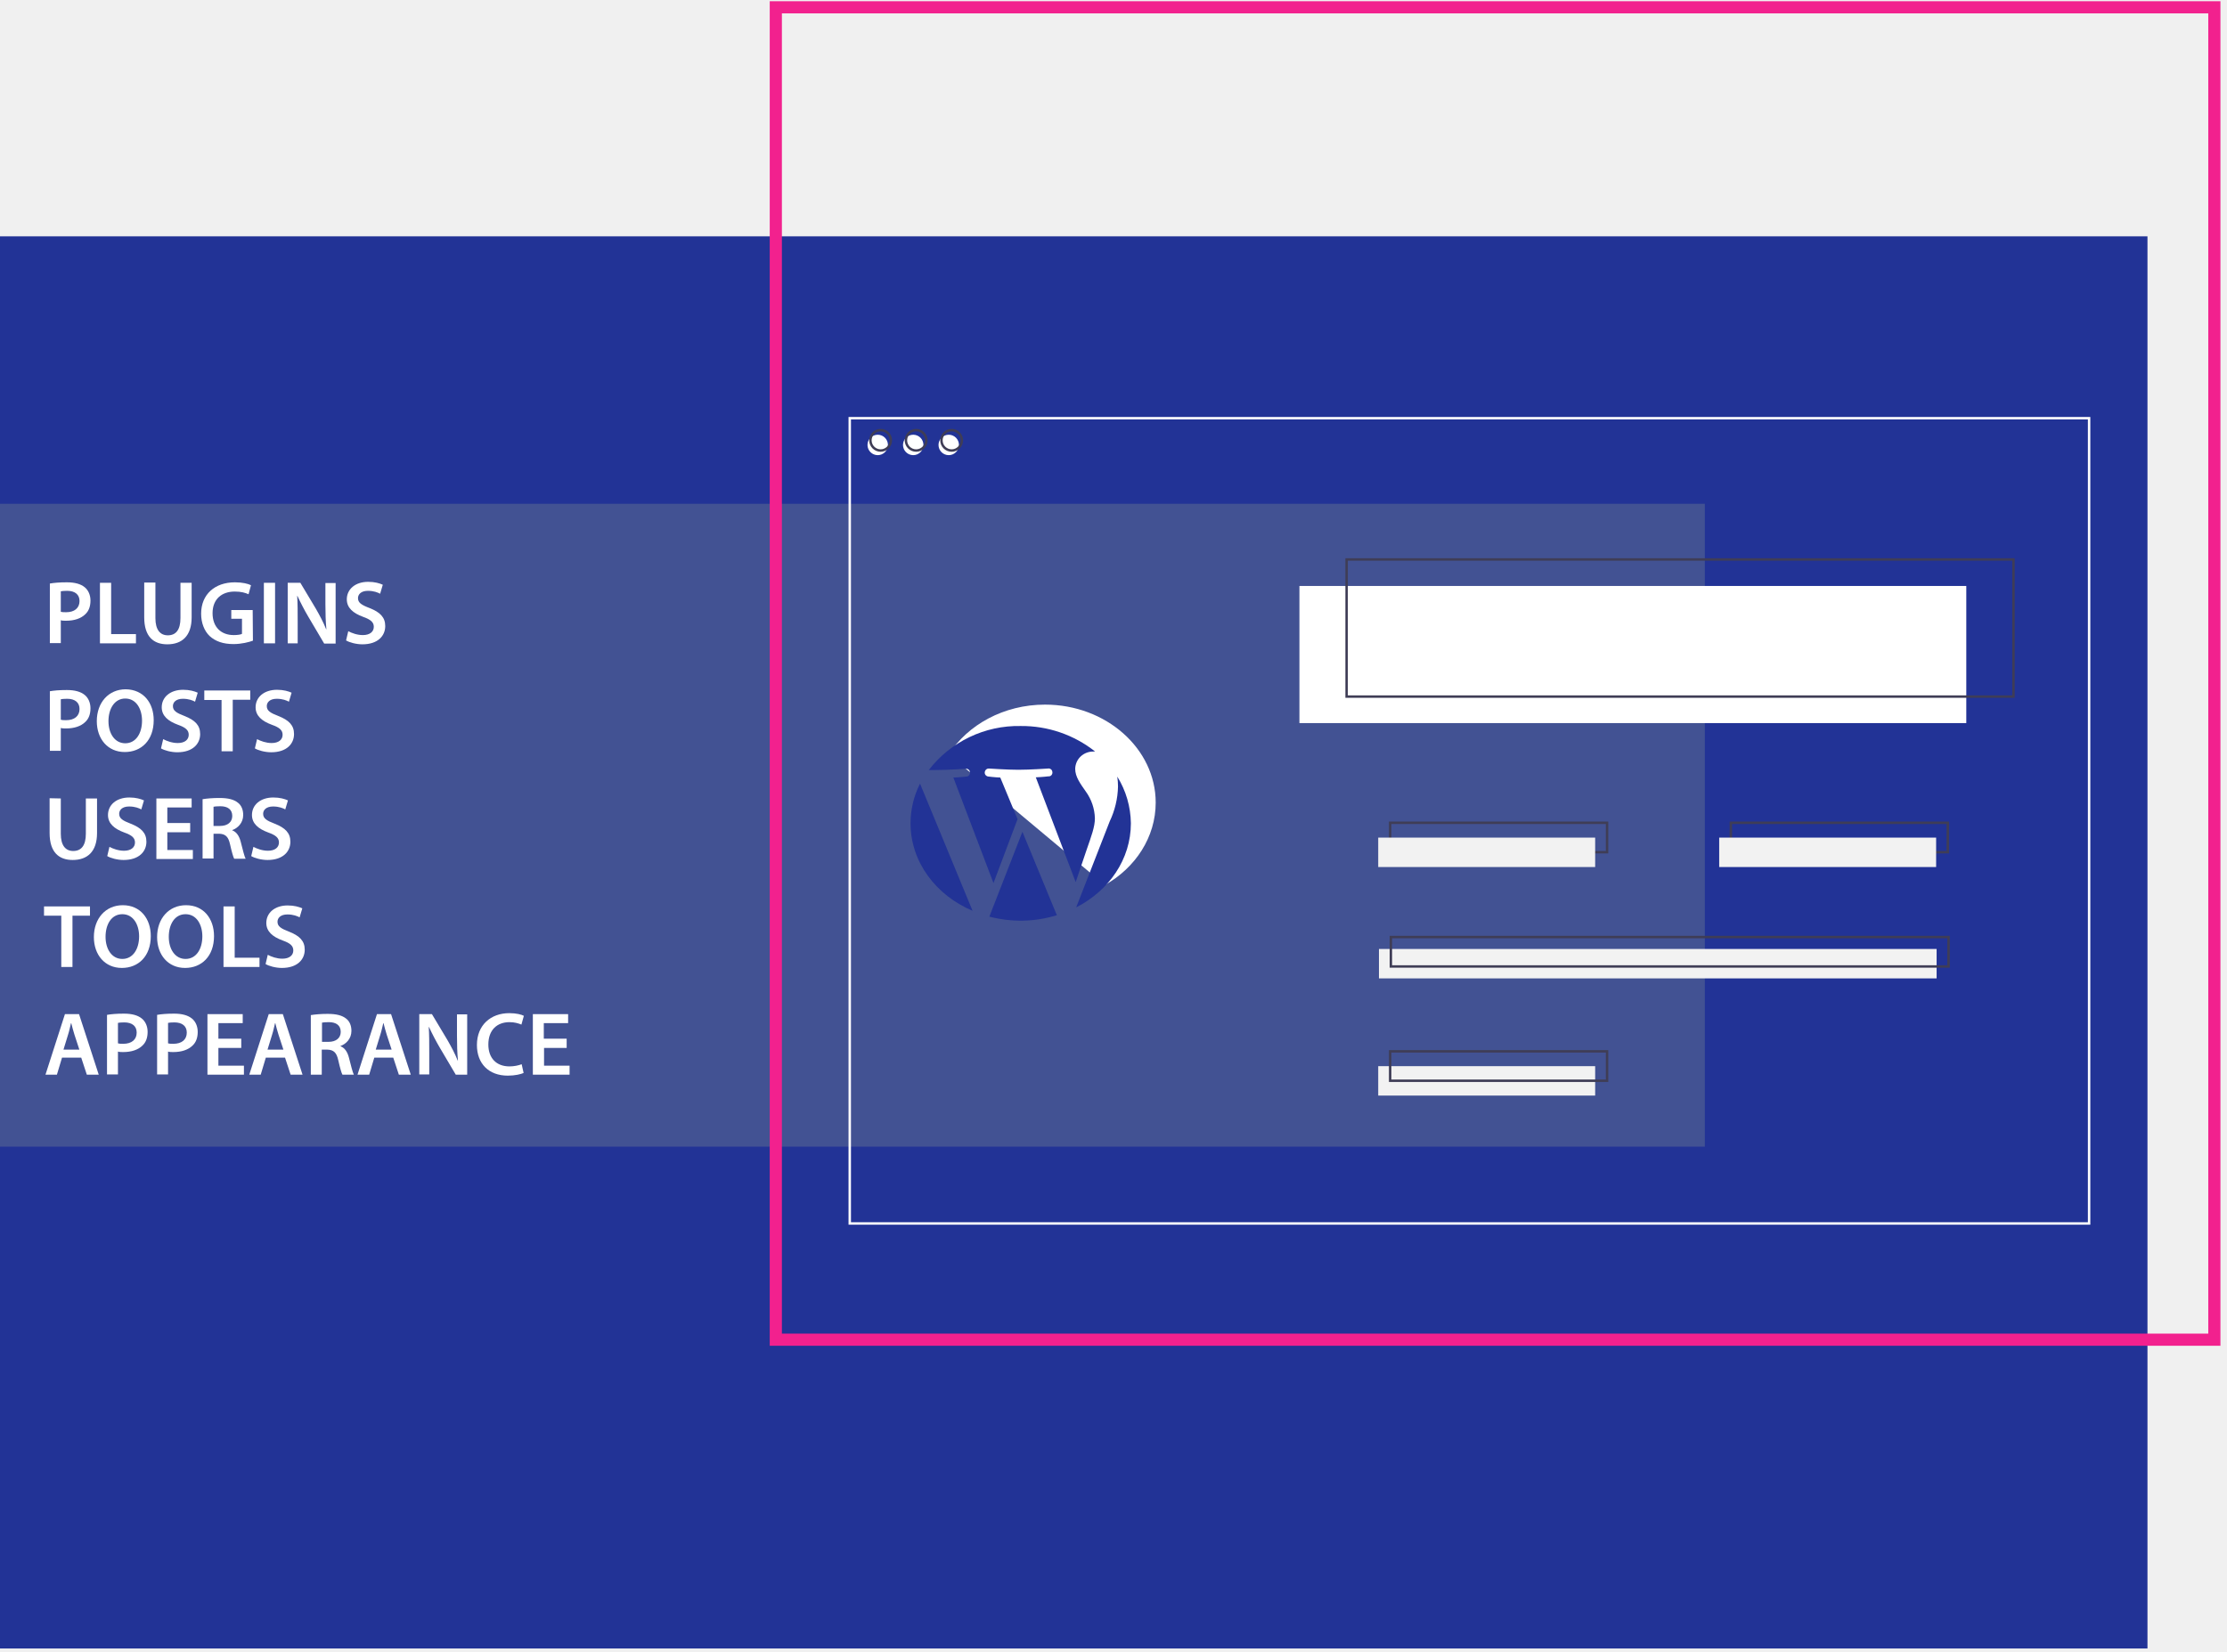
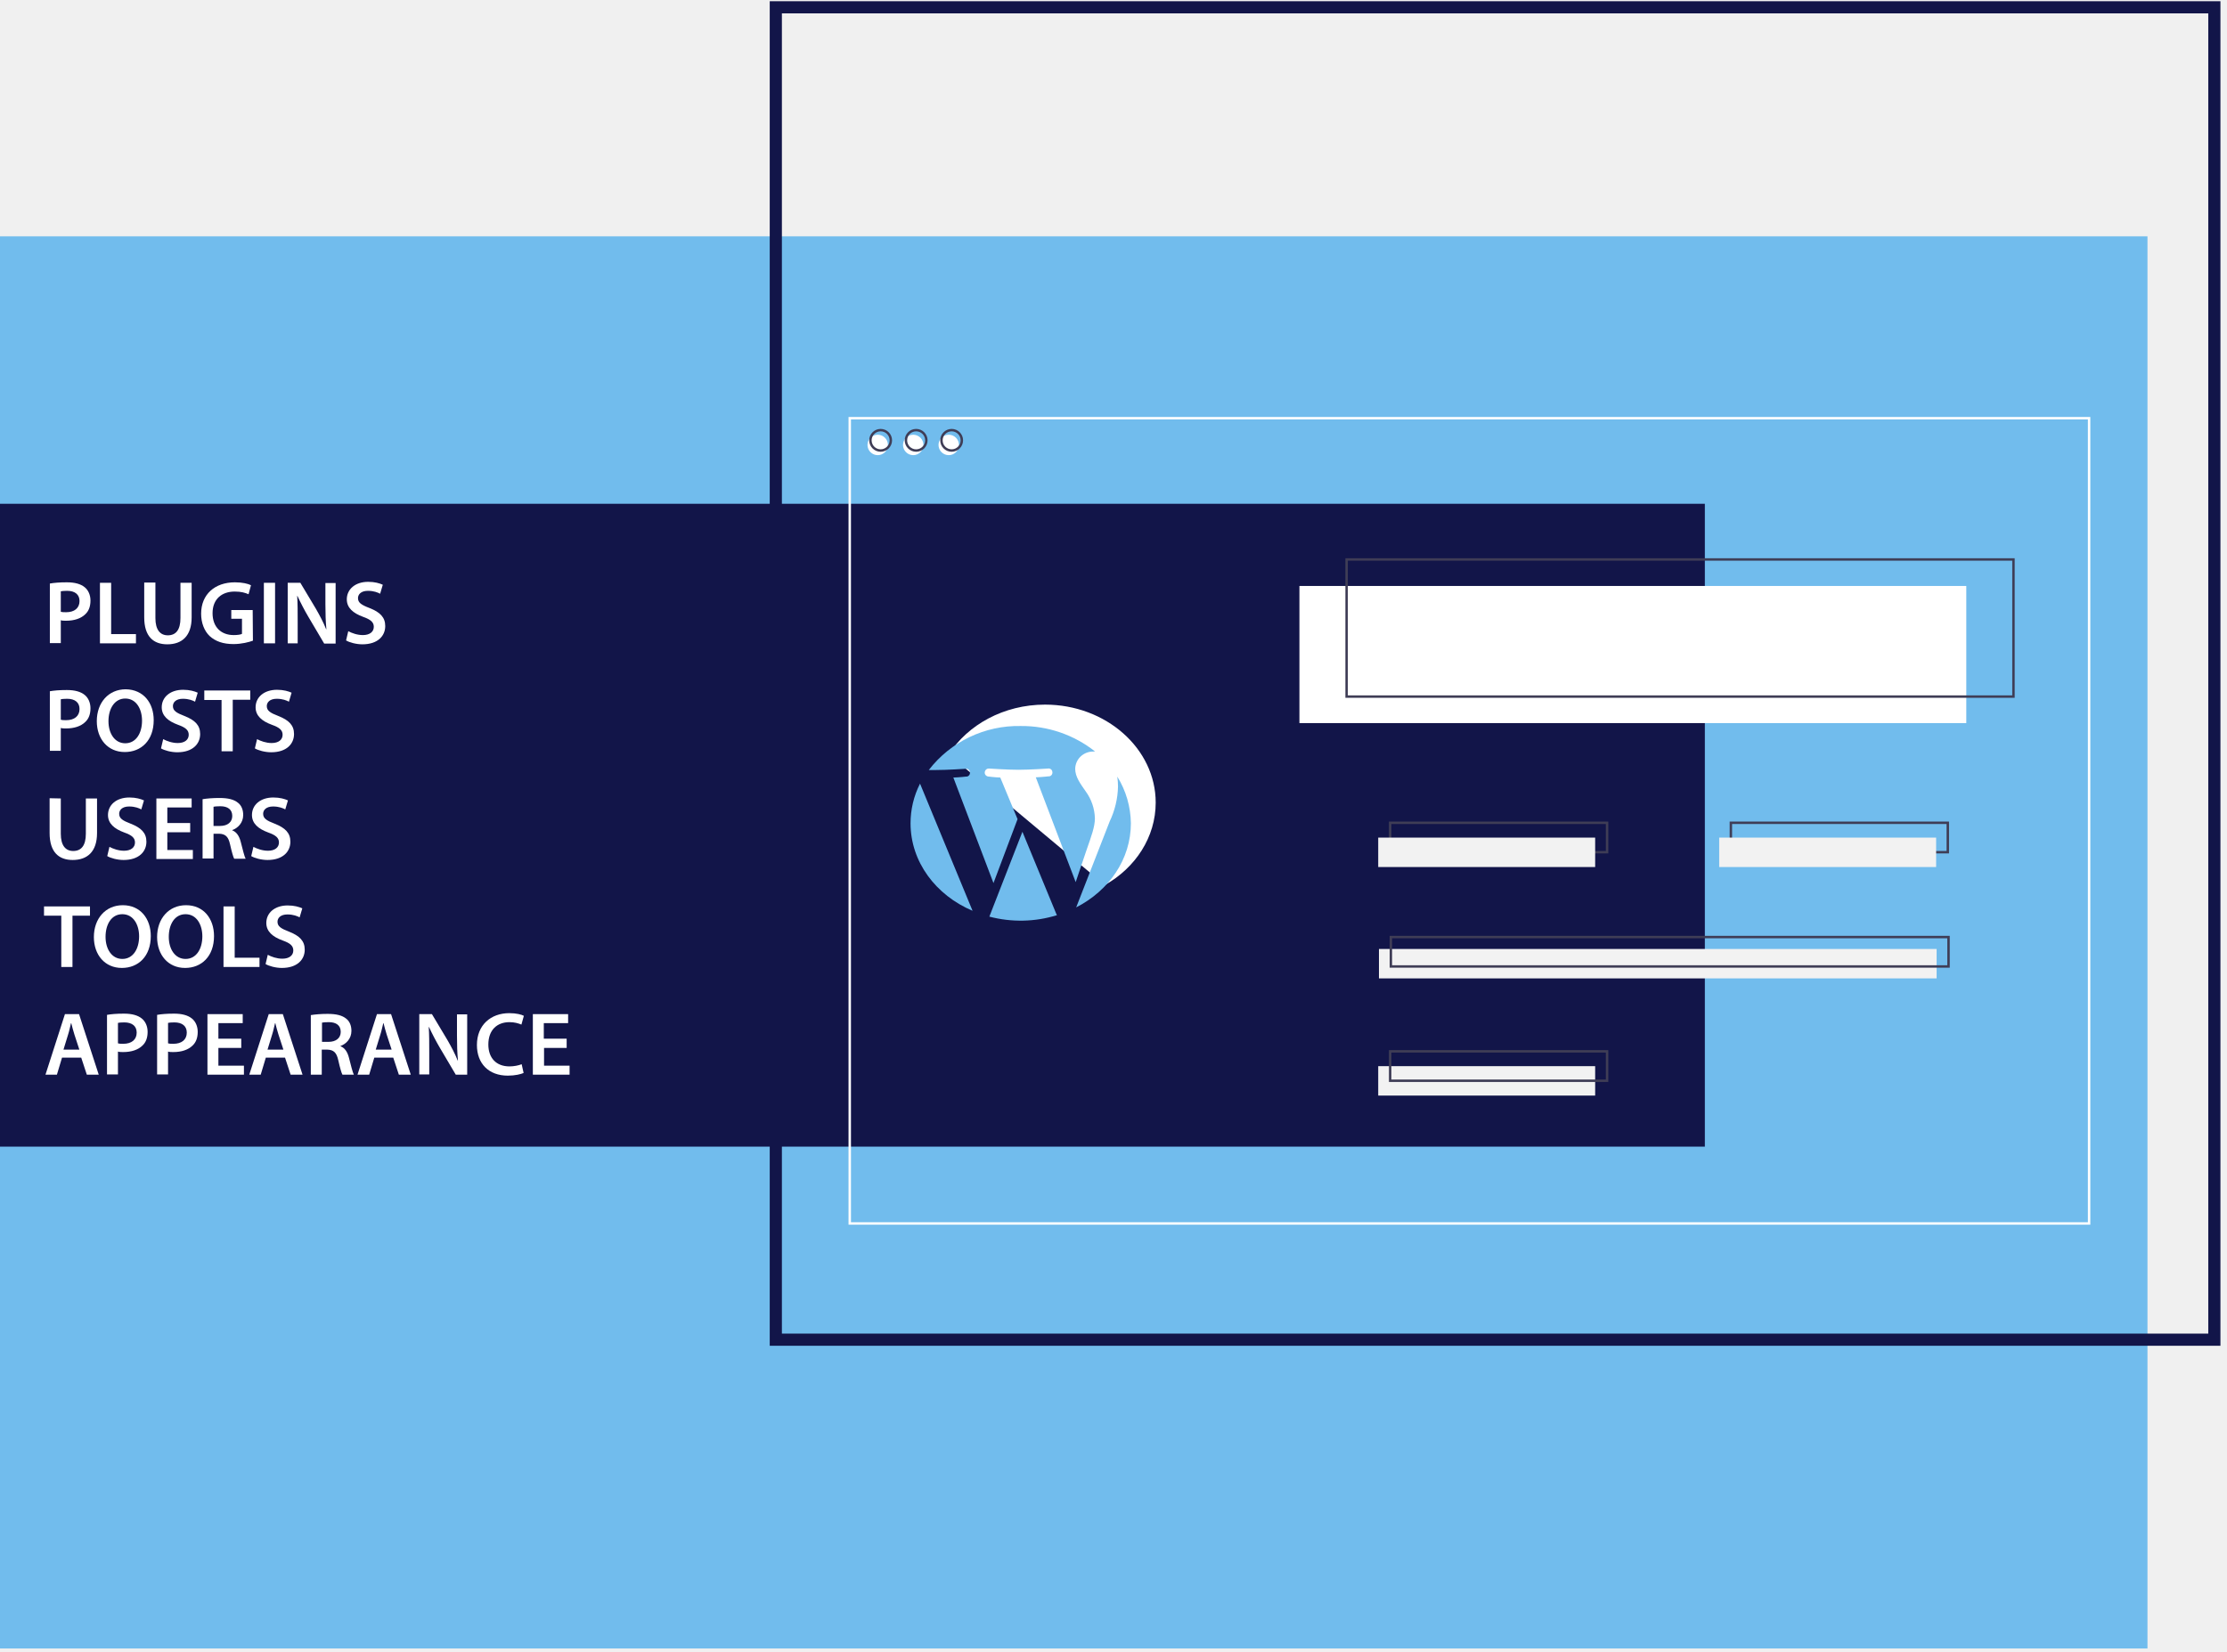
<svg xmlns="http://www.w3.org/2000/svg" version="1.1" id="f1410098-b6ef-424e-beee-8c1519bc1d1f" x="0px" y="0px" viewBox="0 0 915.7 679.3" style="enable-background:new 0 0 915.7 679.3;" xml:space="preserve">
  <style type="text/css">
- 	.st0{fill:#223396;}
- 	.st1{fill:#425293;}
- 	.st2{fill:none;stroke:#F2218E;stroke-width:5;stroke-miterlimit:10;}
+ 	.st0{fill:#71BCED;}
+ 	.st1{fill:#121549;}
+ 	.st2{fill:none;stroke:#121549;stroke-width:5;stroke-miterlimit:10;}
	.st3{fill:#FFFFFF;}
	.st4{fill:none;stroke:#3F3D56;stroke-miterlimit:10;}
	.st5{fill:none;stroke:#FFFFFF;stroke-miterlimit:10;}
- 	.st6{fill:#F2F2F2;}
+ 	.st6{fill:none;}
+ 	.st7{fill:#F2F2F2;}
</style>
  <g>
    <rect x="-2.1" y="97.2" class="st0" width="885.1" height="580.8" />
    <rect x="-3.1" y="207.2" class="st1" width="704.1" height="264.4" />
    <rect x="319" y="3" class="st2" width="591.5" height="548" />
    <g>
      <g>
        <path class="st3" d="M20.5,240c1.7-0.3,3.9-0.5,7-0.5c3.3,0,5.7,0.7,7.3,2c1.5,1.2,2.4,3.2,2.4,5.5c0,2.4-0.7,4.3-2.1,5.6     c-1.8,1.8-4.6,2.7-7.9,2.7c-0.9,0-1.6,0-2.2-0.2v9.4h-4.5C20.5,264.5,20.5,240,20.5,240z M25,251.6c0.6,0.2,1.3,0.2,2.2,0.2     c3.4,0,5.5-1.7,5.5-4.6c0-2.7-1.9-4.2-5.1-4.2c-1.3,0-2.2,0.1-2.6,0.2V251.6z" />
        <path class="st3" d="M41.1,239.7h4.6v21.1h10.2v3.8H41.1V239.7z" />
        <path class="st3" d="M63.9,239.7v14.5c0,4.9,2,7.1,5.1,7.1c3.3,0,5.2-2.2,5.2-7.1v-14.5h4.6v14.2c0,7.7-4,11.1-10,11.1     c-5.7,0-9.5-3.2-9.5-11.1v-14.3h4.6C63.9,239.6,63.9,239.7,63.9,239.7z" />
        <path class="st3" d="M104,263.5c-1.6,0.6-4.7,1.4-8,1.4c-4.2,0-7.4-1.1-9.8-3.3c-2.2-2.1-3.5-5.4-3.5-9.2     c0-7.9,5.6-12.9,13.9-12.9c3.1,0,5.5,0.6,6.6,1.2l-1,3.7c-1.4-0.6-3-1.1-5.7-1.1c-5.3,0-9.1,3.1-9.1,8.9c0,5.7,3.5,9,8.7,9     c1.6,0,2.9-0.2,3.4-0.5v-6.2h-4.4v-3.6h8.8L104,263.5L104,263.5z" />
        <path class="st3" d="M113.1,239.7v24.9h-4.6v-24.9L113.1,239.7L113.1,239.7z" />
        <path class="st3" d="M118.3,264.6v-24.9h5.2l6.4,10.7c1.6,2.8,3.1,5.6,4.2,8.4h0.1c-0.3-3.3-0.4-6.5-0.4-10.3v-8.7h4.2v24.9h-4.7     l-6.5-11c-1.6-2.7-3.2-5.8-4.5-8.6h-0.1c0.2,3.2,0.2,6.5,0.2,10.6v8.9H118.3z" />
        <path class="st3" d="M143.2,259.6c1.5,0.8,3.7,1.6,6,1.6c2.9,0,4.5-1.4,4.5-3.4c0-1.9-1.3-3-4.4-4.1c-4.1-1.5-6.7-3.7-6.7-7.2     c0-4.1,3.4-7.2,8.8-7.2c2.7,0,4.7,0.6,6,1.2l-1.1,3.7c-0.9-0.5-2.6-1.2-5-1.2c-2.9,0-4.1,1.5-4.1,3c0,1.9,1.4,2.8,4.8,4.1     c4.3,1.7,6.4,3.8,6.4,7.4c0,4-3,7.5-9.4,7.5c-2.6,0-5.4-0.8-6.7-1.6L143.2,259.6z" />
        <path class="st3" d="M20.5,284.3c1.7-0.3,3.9-0.5,7-0.5c3.3,0,5.7,0.7,7.3,2c1.5,1.2,2.4,3.2,2.4,5.5c0,2.4-0.7,4.3-2.1,5.6     c-1.8,1.8-4.6,2.7-7.9,2.7c-0.9,0-1.6,0-2.2-0.2v9.4h-4.5C20.5,308.8,20.5,284.3,20.5,284.3z M25,296c0.6,0.2,1.3,0.2,2.2,0.2     c3.4,0,5.5-1.7,5.5-4.6c0-2.7-1.9-4.2-5.1-4.2c-1.3,0-2.2,0.1-2.6,0.2V296z" />
        <path class="st3" d="M63.2,296.2c0,8.3-5.1,13.1-11.9,13.1c-7,0-11.5-5.4-11.5-12.7c0-7.6,4.8-13.1,11.9-13.1     C59,283.6,63.2,289.1,63.2,296.2z M44.6,296.6c0,5.1,2.6,9.1,6.9,9.1c4.4,0,6.9-4.1,6.9-9.3c0-4.7-2.3-9.1-6.9-9.1     C47.1,287.3,44.6,291.5,44.6,296.6z" />
        <path class="st3" d="M67.1,304c1.5,0.8,3.7,1.6,6,1.6c2.9,0,4.5-1.4,4.5-3.4c0-1.9-1.3-3-4.4-4.1c-4.1-1.5-6.7-3.7-6.7-7.2     c0-4.1,3.4-7.2,8.8-7.2c2.7,0,4.7,0.6,6,1.2l-1.1,3.7c-0.9-0.5-2.6-1.2-5-1.2c-2.9,0-4.1,1.5-4.1,3c0,1.9,1.4,2.8,4.8,4.1     c4.3,1.7,6.4,3.8,6.4,7.4c0,4-3,7.5-9.4,7.5c-2.6,0-5.4-0.8-6.7-1.6L67.1,304z" />
        <path class="st3" d="M91.1,287.9H84V284h18.9v3.8h-7.2V309h-4.6C91.1,309,91.1,287.9,91.1,287.9z" />
        <path class="st3" d="M105.7,304c1.5,0.8,3.7,1.6,6,1.6c2.9,0,4.5-1.4,4.5-3.4c0-1.9-1.3-3-4.4-4.1c-4.1-1.5-6.7-3.7-6.7-7.2     c0-4.1,3.4-7.2,8.8-7.2c2.7,0,4.7,0.6,6,1.2l-1.1,3.7c-0.9-0.5-2.6-1.2-5-1.2c-2.9,0-4.1,1.5-4.1,3c0,1.9,1.4,2.8,4.8,4.1     c4.3,1.7,6.4,3.8,6.4,7.4c0,4-3,7.5-9.4,7.5c-2.6,0-5.4-0.8-6.7-1.6L105.7,304z" />
        <path class="st3" d="M25,328.4v14.5c0,4.9,2,7.1,5.1,7.1c3.3,0,5.2-2.2,5.2-7.1v-14.5h4.6v14.2c0,7.7-4,11.1-10,11.1     c-5.7,0-9.5-3.2-9.5-11.1v-14.3L25,328.4L25,328.4z" />
        <path class="st3" d="M45,348.3c1.5,0.8,3.7,1.6,6,1.6c2.9,0,4.5-1.4,4.5-3.4c0-1.9-1.3-3-4.4-4.1c-4.1-1.5-6.7-3.7-6.7-7.2     c0-4.1,3.4-7.2,8.8-7.2c2.7,0,4.7,0.6,6,1.2l-1.1,3.7c-0.9-0.5-2.6-1.2-5-1.2c-2.9,0-4.1,1.5-4.1,3c0,1.9,1.4,2.8,4.8,4.1     c4.3,1.7,6.4,3.8,6.4,7.4c0,4-3,7.5-9.4,7.5c-2.6,0-5.4-0.8-6.7-1.6L45,348.3z" />
        <path class="st3" d="M78.2,342.3h-9.4v7.3h10.5v3.7h-15v-24.9h14.5v3.7h-10v6.4h9.4V342.3z" />
        <path class="st3" d="M83.3,328.7c1.7-0.3,4.3-0.5,6.9-0.5c3.6,0,6,0.6,7.7,2c1.4,1.1,2.1,2.9,2.1,5c0,3.2-2.2,5.4-4.5,6.2v0.1     c1.8,0.7,2.9,2.4,3.5,4.8c0.8,3.1,1.5,6,2,6.9h-4.7c-0.4-0.7-1-2.8-1.7-5.9c-0.7-3.2-1.9-4.3-4.5-4.4h-2.3v10.2h-4.5V328.7z      M87.8,339.7h2.7c3.1,0,5-1.6,5-4.1c0-2.7-1.9-4-4.9-4c-1.4,0-2.4,0.1-2.8,0.2C87.8,331.8,87.8,339.7,87.8,339.7z" />
        <path class="st3" d="M104.2,348.3c1.5,0.8,3.7,1.6,6,1.6c2.9,0,4.5-1.4,4.5-3.4c0-1.9-1.3-3-4.4-4.1c-4.1-1.5-6.7-3.7-6.7-7.2     c0-4.1,3.4-7.2,8.8-7.2c2.7,0,4.7,0.6,6,1.2l-1.1,3.7c-0.9-0.5-2.6-1.2-5-1.2c-2.9,0-4.1,1.5-4.1,3c0,1.9,1.4,2.8,4.8,4.1     c4.3,1.7,6.4,3.8,6.4,7.4c0,4-3,7.5-9.4,7.5c-2.6,0-5.4-0.8-6.7-1.6L104.2,348.3z" />
        <path class="st3" d="M25.2,376.6h-7.1v-3.8H37v3.8h-7.2v21.1h-4.6C25.2,397.7,25.2,376.6,25.2,376.6z" />
        <path class="st3" d="M62,385c0,8.3-5.1,13.1-11.9,13.1c-7,0-11.5-5.4-11.5-12.7c0-7.6,4.8-13.1,11.9-13.1     C57.7,372.3,62,377.8,62,385z M43.4,385.3c0,5.1,2.6,9.1,6.9,9.1c4.4,0,6.9-4.1,6.9-9.3c0-4.7-2.3-9.1-6.9-9.1     C45.8,376,43.4,380.2,43.4,385.3z" />
        <path class="st3" d="M88,385c0,8.3-5.1,13.1-11.9,13.1c-7,0-11.5-5.4-11.5-12.7c0-7.6,4.8-13.1,11.9-13.1     C83.7,372.3,88,377.8,88,385z M69.4,385.3c0,5.1,2.6,9.1,6.9,9.1c4.4,0,6.9-4.1,6.9-9.3c0-4.7-2.3-9.1-6.9-9.1     C71.8,376,69.4,380.2,69.4,385.3z" />
        <path class="st3" d="M91.9,372.8h4.6v21.1h10.2v3.8H91.9V372.8z" />
        <path class="st3" d="M110.1,392.7c1.5,0.8,3.7,1.6,6,1.6c2.9,0,4.5-1.4,4.5-3.4c0-1.9-1.3-3-4.4-4.1c-4.1-1.5-6.7-3.7-6.7-7.2     c0-4.1,3.4-7.2,8.8-7.2c2.7,0,4.7,0.6,6,1.2l-1.1,3.7c-0.9-0.5-2.6-1.2-5-1.2c-2.9,0-4.1,1.5-4.1,3c0,1.9,1.4,2.8,4.8,4.1     c4.3,1.7,6.4,3.8,6.4,7.4c0,4-3,7.5-9.4,7.5c-2.6,0-5.4-0.8-6.7-1.6L110.1,392.7z" />
        <path class="st3" d="M25.5,435l-2.1,7h-4.7l8-24.9h5.8l8.1,24.9h-4.9l-2.3-7H25.5z M32.6,431.6l-2-6.1c-0.5-1.5-0.9-3.2-1.3-4.7     h-0.1c-0.4,1.5-0.7,3.2-1.2,4.7l-1.9,6.2h6.5V431.6z" />
        <path class="st3" d="M44,417.4c1.7-0.3,3.9-0.5,7-0.5c3.3,0,5.7,0.7,7.3,2c1.5,1.2,2.4,3.2,2.4,5.5c0,2.4-0.7,4.3-2.1,5.6     c-1.8,1.8-4.6,2.7-7.9,2.7c-0.9,0-1.6,0-2.2-0.2v9.4H44V417.4z M48.5,429.1c0.6,0.2,1.3,0.2,2.2,0.2c3.4,0,5.5-1.7,5.5-4.6     c0-2.7-1.9-4.2-5.1-4.2c-1.3,0-2.2,0.1-2.6,0.2C48.5,420.7,48.5,429.1,48.5,429.1z" />
        <path class="st3" d="M64.6,417.4c1.7-0.3,3.9-0.5,7-0.5c3.3,0,5.7,0.7,7.3,2c1.5,1.2,2.4,3.2,2.4,5.5c0,2.4-0.7,4.3-2.1,5.6     c-1.8,1.8-4.6,2.7-7.9,2.7c-0.9,0-1.6,0-2.2-0.2v9.4h-4.5C64.6,441.9,64.6,417.4,64.6,417.4z M69.1,429.1     c0.6,0.2,1.3,0.2,2.2,0.2c3.4,0,5.5-1.7,5.5-4.6c0-2.7-1.9-4.2-5.1-4.2c-1.3,0-2.2,0.1-2.6,0.2V429.1z" />
        <path class="st3" d="M99.2,431h-9.4v7.3h10.5v3.7h-15v-24.9h14.5v3.7h-10v6.4h9.4V431z" />
        <path class="st3" d="M109.3,435l-2.1,7h-4.7l8-24.9h5.8l8.1,24.9h-4.9l-2.3-7H109.3z M116.5,431.6l-2-6.1     c-0.5-1.5-0.9-3.2-1.3-4.7h-0.1c-0.4,1.5-0.7,3.2-1.2,4.7l-1.9,6.2h6.5V431.6z" />
        <path class="st3" d="M127.8,417.5c1.7-0.3,4.3-0.5,6.9-0.5c3.6,0,6,0.6,7.7,2c1.4,1.1,2.1,2.9,2.1,5c0,3.2-2.2,5.4-4.5,6.2v0.1     c1.8,0.7,2.9,2.4,3.5,4.8c0.8,3.1,1.5,6,2,6.9h-4.7c-0.4-0.7-1-2.8-1.7-5.9c-0.7-3.2-1.9-4.3-4.5-4.4h-2.3V442h-4.5V417.5z      M132.4,428.5h2.7c3.1,0,5-1.6,5-4.1c0-2.7-1.9-4-4.9-4c-1.4,0-2.4,0.1-2.8,0.2V428.5z" />
        <path class="st3" d="M153.9,435l-2.1,7H147l8-24.9h5.8l8.1,24.9H164l-2.3-7H153.9z M161,431.6l-2-6.1c-0.5-1.5-0.9-3.2-1.3-4.7     h-0.1c-0.4,1.5-0.7,3.2-1.2,4.7l-1.9,6.2h6.5V431.6z" />
        <path class="st3" d="M172.4,442v-24.9h5.2l6.4,10.7c1.6,2.8,3.1,5.6,4.2,8.4h0.1c-0.3-3.3-0.4-6.5-0.4-10.3v-8.7h4.2V442h-4.7     l-6.5-11c-1.6-2.7-3.2-5.8-4.5-8.6h-0.1c0.2,3.2,0.2,6.5,0.2,10.6v8.9h-4.1L172.4,442L172.4,442z" />
        <path class="st3" d="M215.3,441.3c-1.1,0.5-3.5,1.1-6.5,1.1c-7.9,0-12.7-5-12.7-12.6c0-8.2,5.7-13.1,13.3-13.1c3,0,5.1,0.6,6,1.1     l-1,3.6c-1.2-0.5-2.8-1-4.9-1c-5.1,0-8.7,3.2-8.7,9.2c0,5.5,3.2,9,8.7,9c1.8,0,3.8-0.4,5-0.9L215.3,441.3z" />
        <path class="st3" d="M233.1,431h-9.4v7.3h10.5v3.7h-15.1v-24.9h14.5v3.7h-10v6.4h9.4v3.8H233.1z" />
      </g>
    </g>
  </g>
  <g id="Image_CMS" transform="translate(0.5 0.5)">
    <path id="Path_161" class="st3" d="M389.6,309.8c7.8-12.2,22.6-20.5,39.6-20.5c25.1,0,45.5,18.1,45.5,40.3   c0,14.2-8.3,26.8-20.9,33.9" />
    <rect id="Rectangle_580" x="533.8" y="240.5" class="st3" width="274.2" height="56.4" />
    <rect id="Rectangle_579" x="553.2" y="229.6" class="st4" width="274.2" height="56.4" />
    <ellipse id="Ellipse_43" class="st3" cx="360.4" cy="182.5" rx="4.2" ry="4.2" />
    <ellipse id="Ellipse_44" class="st3" cx="375" cy="182.5" rx="4.2" ry="4.2" />
    <ellipse id="Ellipse_45" class="st3" cx="389.6" cy="182.5" rx="4.2" ry="4.2" />
    <rect id="Rectangle_581" x="348.9" y="171.5" class="st5" width="509.6" height="331.2" />
-     <line id="Line_1" class="st3" x1="348.9" y1="189.9" x2="858.5" y2="189.9" />
+     <line id="Line_1" class="st6" x1="348.9" y1="189.9" x2="858.5" y2="189.9" />
    <ellipse id="Ellipse_46" class="st4" cx="361.6" cy="180.6" rx="4.2" ry="4.2" />
    <ellipse id="Ellipse_47" class="st4" cx="376.2" cy="180.6" rx="4.2" ry="4.2" />
    <ellipse id="Ellipse_48" class="st4" cx="390.8" cy="180.6" rx="4.2" ry="4.2" />
-     <line id="Line_2" class="st3" x1="508.9" y1="188" x2="508.9" y2="501.3" />
+     <line id="Line_2" class="st6" x1="508.9" y1="188" x2="508.9" y2="501.3" />
    <g>
      <rect id="Rectangle_584" x="571.1" y="337.9" class="st4" width="89.2" height="12.1" />
-       <rect id="Rectangle_585" x="566.2" y="438" class="st6" width="89.2" height="12.1" />
+       <rect id="Rectangle_585" x="566.2" y="438" class="st7" width="89.2" height="12.1" />
      <rect id="Rectangle_586" x="571.1" y="431.9" class="st4" width="89.2" height="12.1" />
-       <rect id="Rectangle_587" x="566.5" y="389.8" class="st6" width="229.3" height="12.1" />
+       <rect id="Rectangle_587" x="566.5" y="389.8" class="st7" width="229.3" height="12.1" />
      <rect id="Rectangle_588" x="571.4" y="384.9" class="st4" width="229.3" height="12.1" />
      <rect id="Rectangle_589" x="711.2" y="337.9" class="st4" width="89.2" height="12.1" />
-       <rect id="Rectangle_583" x="706.4" y="344" class="st6" width="89.2" height="12.1" />
-       <rect id="Rectangle_582" x="566.2" y="344" class="st6" width="89.2" height="12.1" />
+       <rect id="Rectangle_583" x="706.4" y="344" class="st7" width="89.2" height="12.1" />
+       <rect id="Rectangle_582" x="566.2" y="344" class="st7" width="89.2" height="12.1" />
    </g>
-     <path id="Path_225" class="st0" d="M373.9,338.1c0,15.9,10.4,29.6,25.5,36l-21.6-52.3C375.2,326.9,373.9,332.5,373.9,338.1z    M449.7,336.1c-0.1-4-1.4-7.8-3.7-11c-2.3-3.3-4.4-6.1-4.4-9.4c0.1-4.1,3.5-7.2,7.6-7.1c0.2,0,0.4,0,0.6,0   c-8.7-6.9-19.5-10.6-30.6-10.5c-14.7-0.3-28.8,6.4-37.8,18.1c1.1,0,2.1,0,2.9,0c4.7,0,12.1-0.5,12.1-0.5c0.9-0.2,1.8,0.4,1.9,1.3   c0.2,0.9-0.4,1.8-1.3,1.9c-0.1,0-0.2,0-0.3,0c0,0-2.5,0.3-5.2,0.4l16.5,43.4l9.9-26.3l-7.1-17.1c-2.4-0.1-4.7-0.4-4.7-0.4   c-0.9,0-1.7-0.7-1.7-1.6c0-0.9,0.7-1.7,1.6-1.7c0.1,0,0.2,0,0.3,0c0,0,7.5,0.5,11.9,0.5c4.7,0,12.1-0.5,12.1-0.5   c0.9-0.2,1.8,0.4,1.9,1.3c0.2,0.9-0.4,1.8-1.3,1.9c-0.1,0-0.2,0-0.3,0c0,0-2.5,0.3-5.2,0.4l16.4,43.1l4.5-13.3   C448.2,343.5,449.7,339.6,449.7,336.1L449.7,336.1z" />
-     <path id="Path_226" class="st0" d="M419.9,341.6l-13.6,34.9c9.2,2.4,18.8,2.2,27.8-0.6c-0.1-0.2-0.2-0.4-0.3-0.6L419.9,341.6z    M458.9,318.9c0.2,1.4,0.3,2.7,0.3,4.1c-0.1,5-1.3,9.9-3.4,14.3l-13.8,35.4c13.5-6.9,22.5-19.8,22.5-34.6   C464.4,331.3,462.5,324.7,458.9,318.9z" />
+     <path id="Path_225" class="st0" d="M373.9,338.1c0,15.9,10.4,29.6,25.5,36l-21.6-52.3C375.2,326.9,373.9,332.5,373.9,338.1z    M449.7,336.1c-0.1-4-1.4-7.8-3.7-11c-2.3-3.3-4.4-6.1-4.4-9.4c0.1-4.1,3.5-7.2,7.6-7.1c0.2,0,0.4,0,0.6,0   c-8.7-6.9-19.5-10.6-30.6-10.5c-14.7-0.3-28.8,6.4-37.8,18.1c1.1,0,2.1,0,2.9,0c4.7,0,12.1-0.5,12.1-0.5c0.9-0.2,1.8,0.4,1.9,1.3   c0.2,0.9-0.4,1.8-1.3,1.9c-0.1,0-0.2,0-0.3,0c0,0-2.5,0.3-5.2,0.4l16.5,43.4l9.9-26.3l-7.1-17.1c-2.4-0.1-4.7-0.4-4.7-0.4   c-0.9,0-1.7-0.7-1.7-1.6s0.7-1.7,1.6-1.7c0.1,0,0.2,0,0.3,0c0,0,7.5,0.5,11.9,0.5c4.7,0,12.1-0.5,12.1-0.5c0.9-0.2,1.8,0.4,1.9,1.3   c0.2,0.9-0.4,1.8-1.3,1.9c-0.1,0-0.2,0-0.3,0c0,0-2.5,0.3-5.2,0.4l16.4,43.1l4.5-13.3C448.2,343.5,449.7,339.6,449.7,336.1   L449.7,336.1z" />
+     <path id="Path_226" class="st0" d="M419.9,341.6l-13.6,34.9c9.2,2.4,18.8,2.2,27.8-0.6c-0.1-0.2-0.2-0.4-0.3-0.6L419.9,341.6z    M458.9,318.9c0.2,1.4,0.3,2.7,0.3,4.1c-0.1,5-1.3,9.9-3.4,14.3L442,372.7c13.5-6.9,22.5-19.8,22.5-34.6   C464.4,331.3,462.5,324.7,458.9,318.9z" />
  </g>
</svg>
